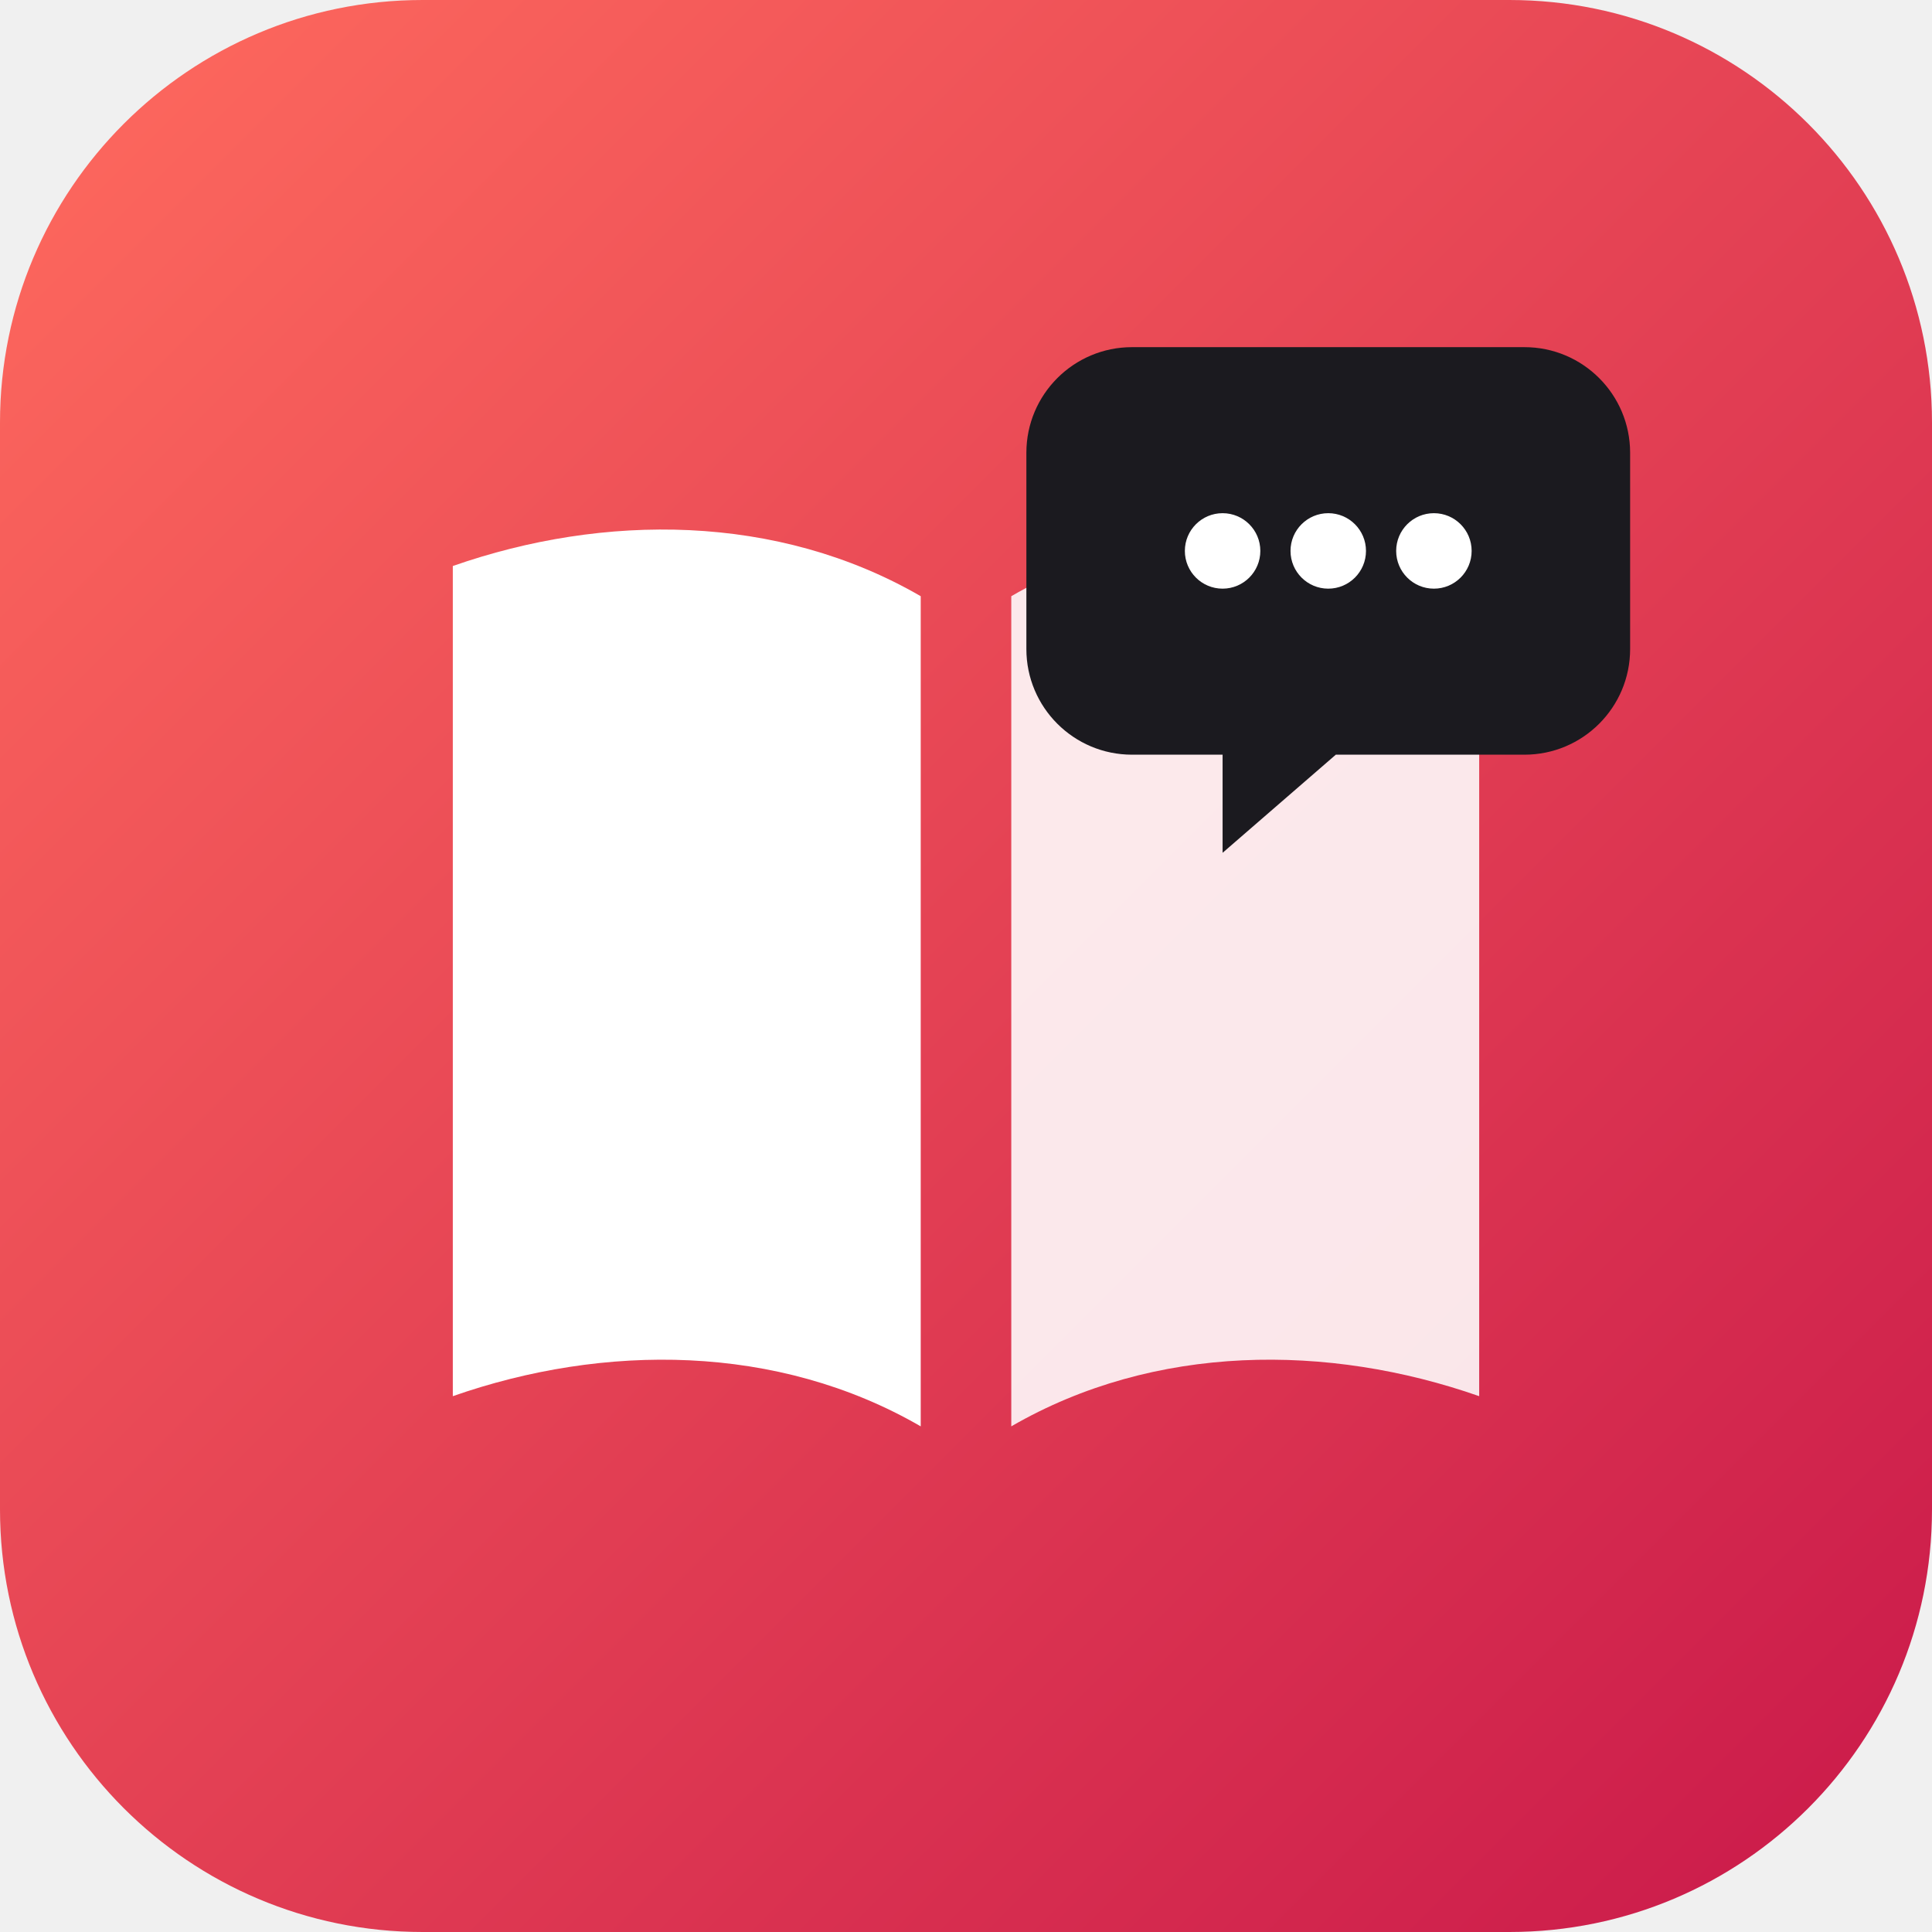
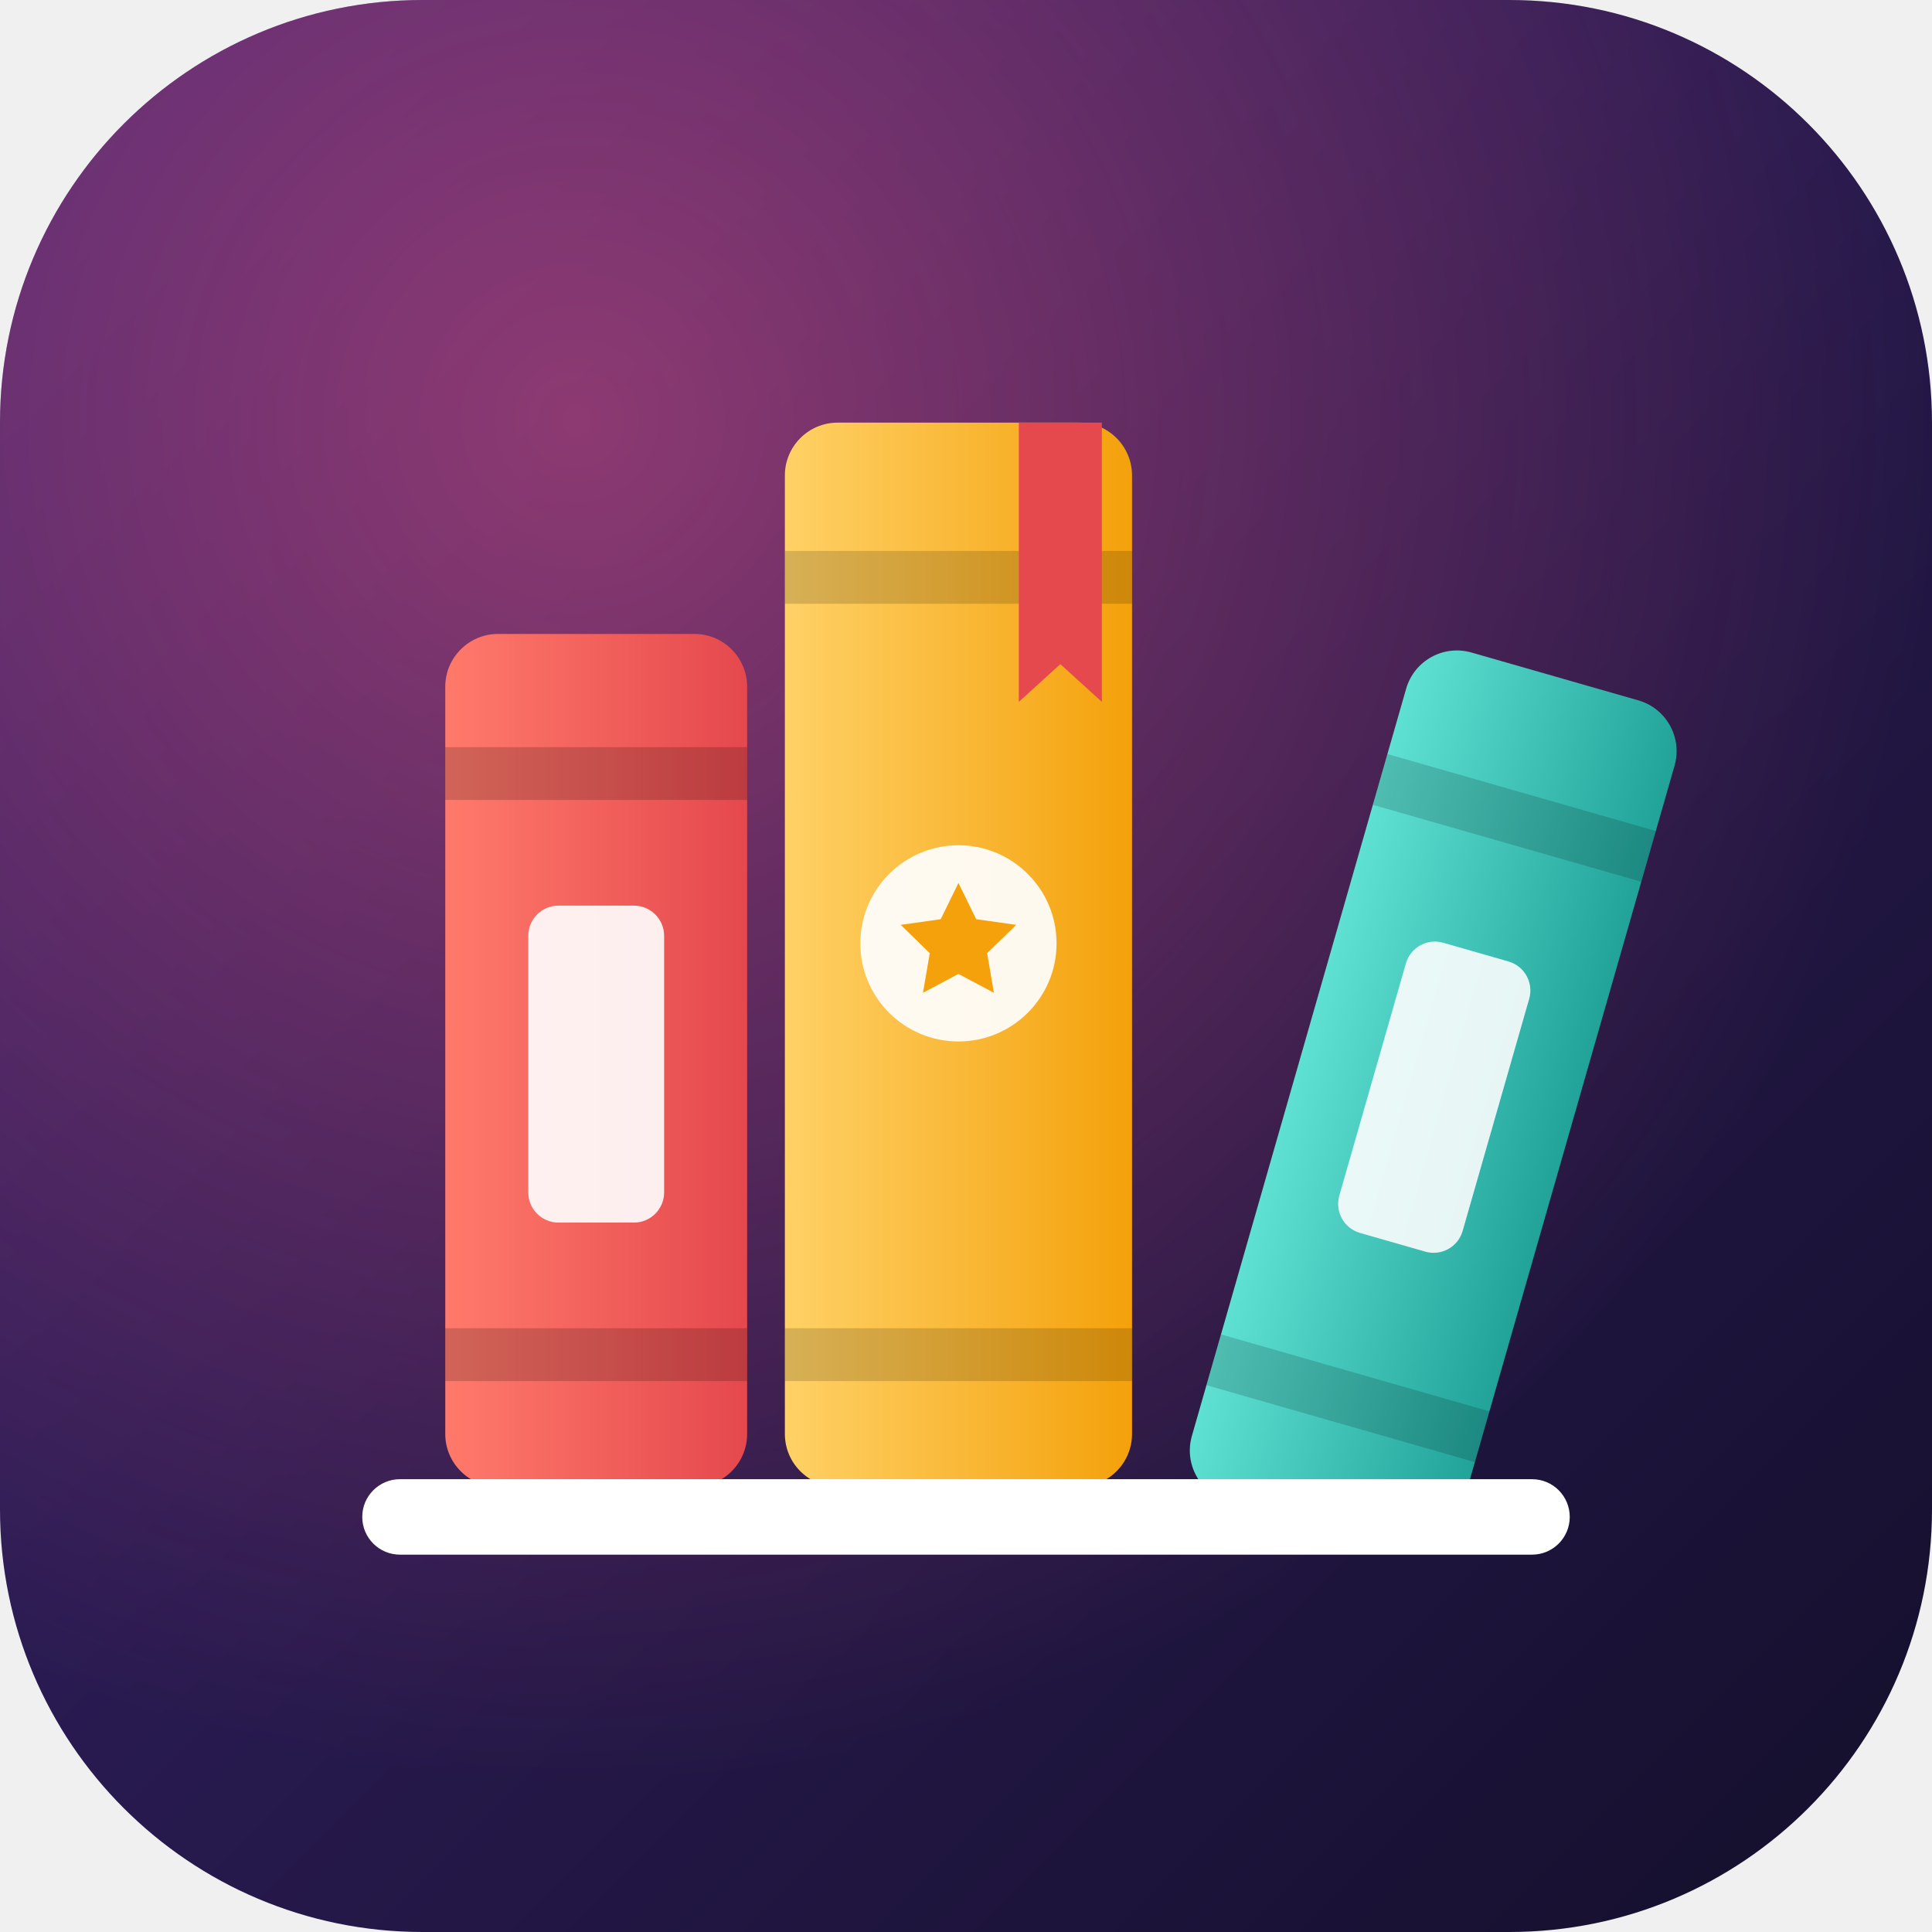
<svg xmlns="http://www.w3.org/2000/svg" viewBox="0 0 512 512">
  <defs>
-     <linearGradient id="g" x1="0" y1="0" x2="1" y2="1">
-       <stop offset="0" stop-color="#ff6b5e" />
-       <stop offset="1" stop-color="#c9184a" />
+     <linearGradient id="bg" x1="0" y1="0" x2="1" y2="1">
+       <stop offset="0" stop-color="#3a2470" />
+       <stop offset="1" stop-color="#140f2b" />
+     </linearGradient>
+     <radialGradient id="glow" cx=".3" cy=".22" r=".7">
+       <stop offset="0" stop-color="#ff5b8a" stop-opacity=".45" />
+       <stop offset="1" stop-color="#ff5b8a" stop-opacity="0" />
+     </radialGradient>
+     <linearGradient id="b1" x1="0" y1="0" x2="1" y2="0">
+       <stop offset="0" stop-color="#ff7a6b" />
+       <stop offset="1" stop-color="#e5484d" />
+     </linearGradient>
+     <linearGradient id="b2" x1="0" y1="0" x2="1" y2="0">
+       <stop offset="0" stop-color="#ffd166" />
+       <stop offset="1" stop-color="#f4a10b" />
+     </linearGradient>
+     <linearGradient id="b3" x1="0" y1="0" x2="1" y2="0">
+       <stop offset="0" stop-color="#5ee0d2" />
+       <stop offset="1" stop-color="#22a39a" />
    </linearGradient>
  </defs>
-   <rect width="512" height="512" rx="112" fill="url(#g)" />
-   <path d="M120 150c40-14 86-14 124 8v220c-38-22-84-22-124-8z" fill="#fff" />
-   <path d="M392 150c-40-14-86-14-124 8v220c38-22 84-22 124-8z" fill="#fff" opacity=".88" />
-   <path d="M300 92h104a28 28 0 0 1 28 28v52a28 28 0 0 1-28 28h-50l-30 26v-26h-24a28 28 0 0 1-28-28v-52a28 28 0 0 1 28-28z" fill="#1b1a1f" />
-   <circle cx="324" cy="146" r="10" fill="#fff" />
-   <circle cx="352" cy="146" r="10" fill="#fff" />
-   <circle cx="380" cy="146" r="10" fill="#fff" />
+   <rect width="512" height="512" rx="112" fill="url(#bg)" />
+   <rect width="512" height="512" rx="112" fill="url(#glow)" />
+   <rect x="118" y="168" width="80" height="226" rx="14" fill="url(#b1)" />
+   <rect x="118" y="198" width="80" height="14" fill="#000" opacity=".18" />
+   <rect x="118" y="352" width="80" height="14" fill="#000" opacity=".18" />
+   <rect x="140" y="240" width="36" height="84" rx="8" fill="#fff" opacity=".9" />
+   <rect x="208" y="112" width="92" height="282" rx="14" fill="url(#b2)" />
+   <rect x="208" y="146" width="92" height="14" fill="#000" opacity=".16" />
+   <rect x="208" y="352" width="92" height="14" fill="#000" opacity=".16" />
+   <circle cx="254" cy="250" r="26" fill="#fff" opacity=".92" />
+   <path d="M254 234l4.7 9.6 10.6 1.5-7.7 7.5 1.8 10.5-9.4-5-9.4 5 1.8-10.5-7.7-7.5 10.6-1.5z" fill="#f4a10b" />
+   <path d="M270 112h22v74l-11-10-11 10z" fill="#e5484d" />
+   <g transform="rotate(16 312 394)">
+     <rect x="312" y="160" width="74" height="234" rx="14" fill="url(#b3)" />
+     <rect x="312" y="192" width="74" height="14" fill="#000" opacity=".16" />
+     <rect x="312" y="352" width="74" height="14" fill="#000" opacity=".16" />
+     <rect x="332" y="236" width="34" height="80" rx="8" fill="#fff" opacity=".88" />
+   </g>
+   <rect x="96" y="392" width="320" height="20" rx="10" fill="#fff" />
</svg>
